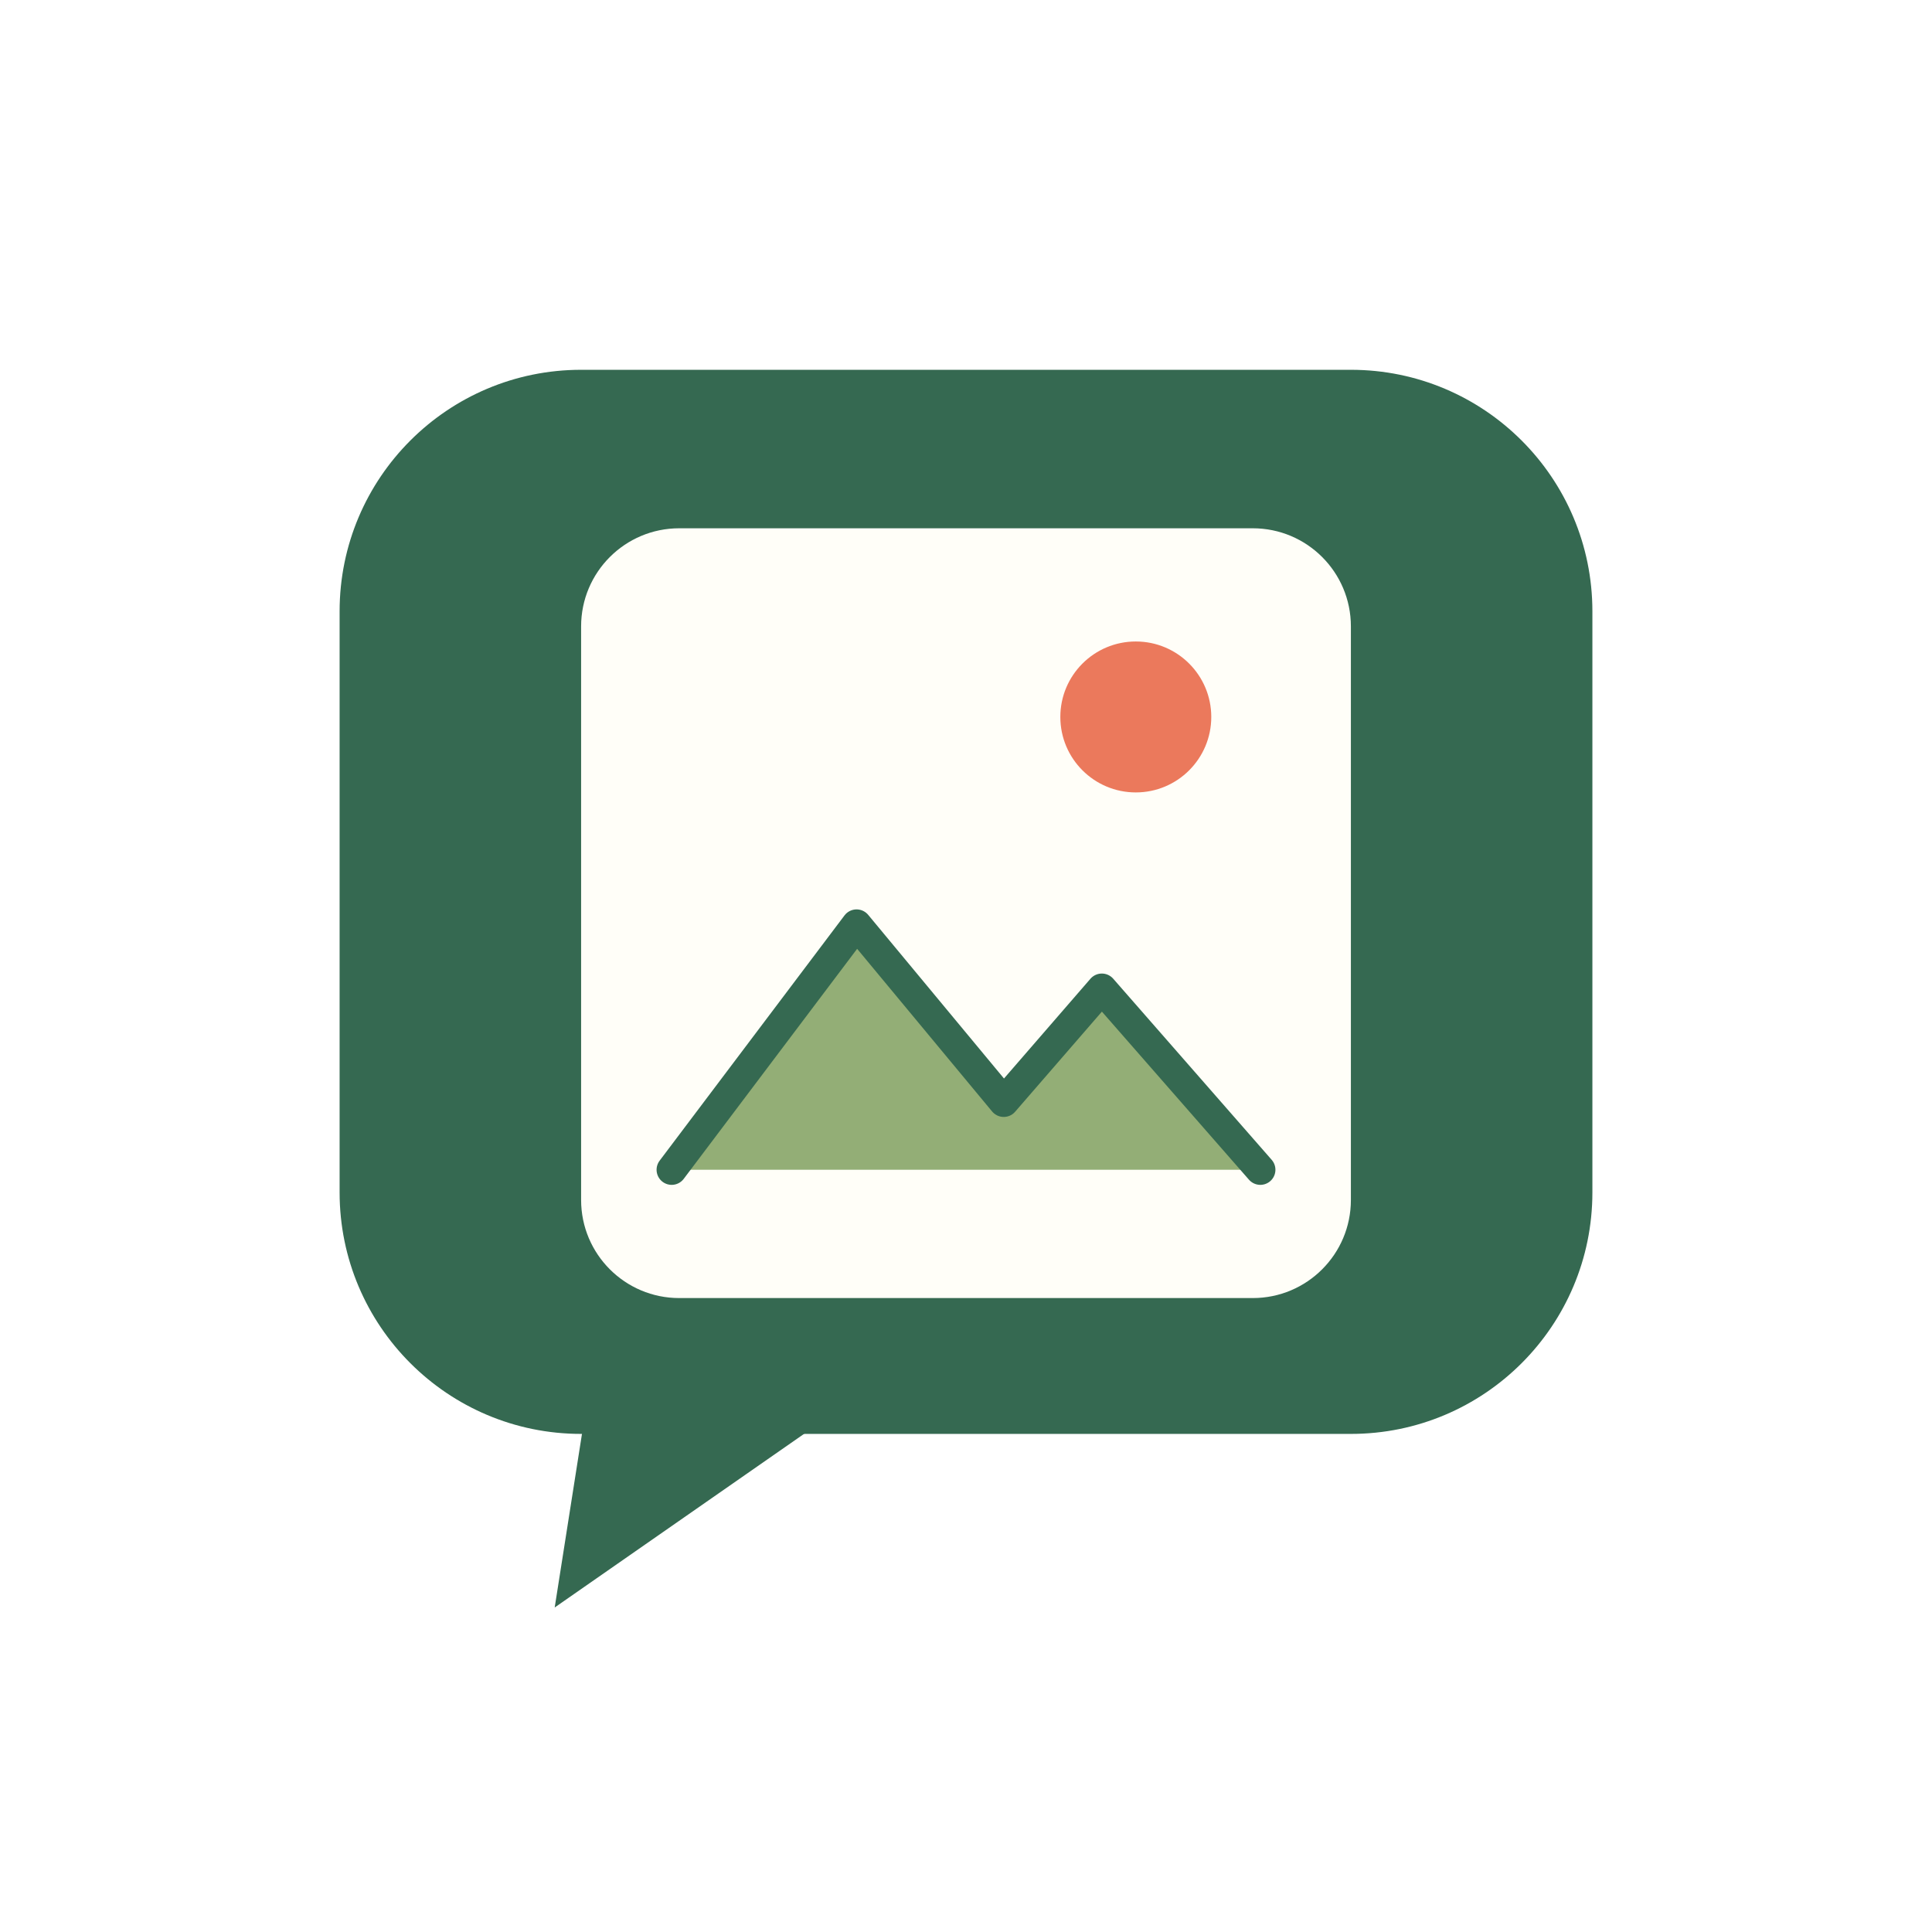
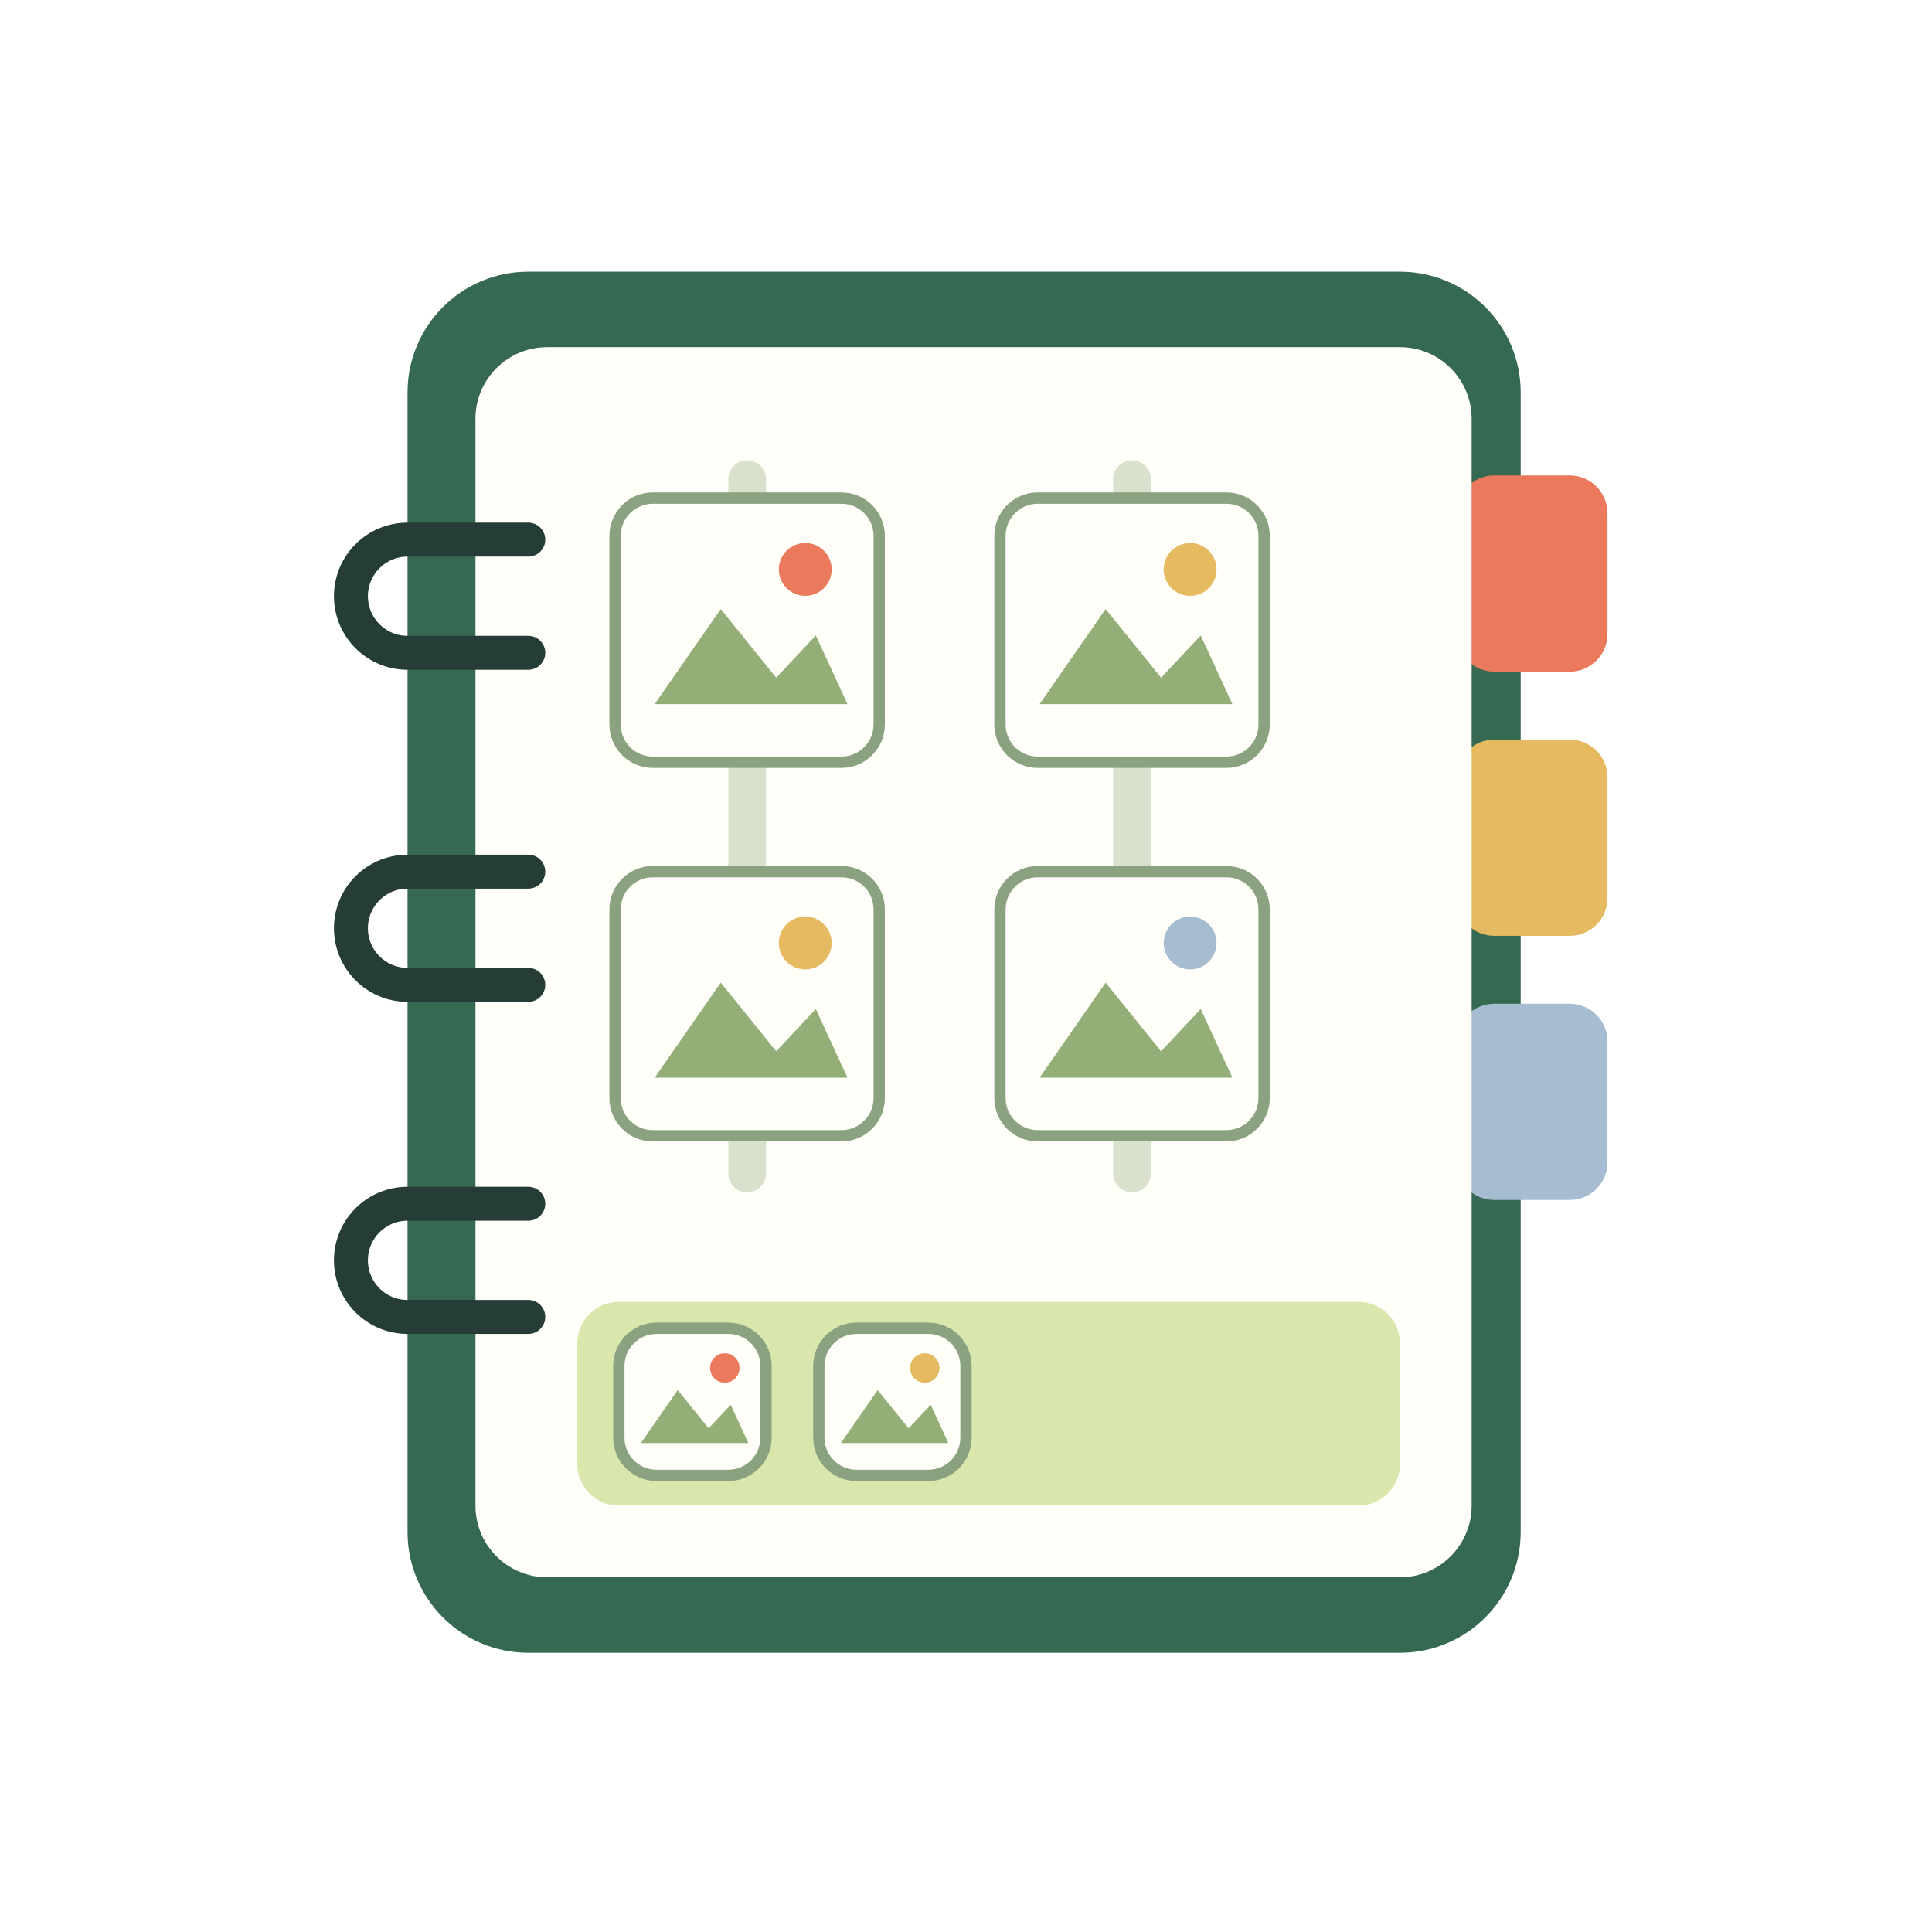
<svg xmlns="http://www.w3.org/2000/svg" viewBox="0 0 512 512">
-   <rect x="90" y="98" width="332" height="282" rx="64" fill="#356951" />
-   <path d="m158 356-11 70 79-55" fill="#356951" />
-   <rect x="154" y="140" width="204" height="204" rx="26" fill="#fffef8" />
-   <circle cx="301" cy="190" r="20" fill="#eb795c" />
-   <path d="m178 310 49-65 39 47 26-30 42 48z" fill="#93ae76" />
-   <path d="m178 310 49-65 39 47 26-30 42 48" fill="none" stroke="#356951" stroke-width="8" stroke-linecap="round" stroke-linejoin="round" />
+   <rect x="108" y="72" width="295" height="366" rx="32" fill="#356951" />
+   <rect x="386" y="126" width="40" height="52" rx="10" fill="#eb795c" />
+   <rect x="386" y="196" width="40" height="52" rx="10" fill="#e5ba60" />
+   <rect x="386" y="266" width="40" height="52" rx="10" fill="#a6bcd1" />
+   <rect x="126" y="92" width="264" height="326" rx="19" fill="#fffef8" />
+   <rect x="193" y="122" width="10" height="194" rx="5" fill="#d9e1cc" />
+   <rect x="295" y="122" width="10" height="194" rx="5" fill="#d9e1cc" />
+   <path d="M140 143h-32a15 15 0 0 0 0 30h32" fill="none" stroke="#263c36" stroke-width="9" stroke-linecap="round" />
+   <path d="M140 231h-32a15 15 0 0 0 0 30h32" fill="none" stroke="#263c36" stroke-width="9" stroke-linecap="round" />
+   <path d="M140 319h-32a15 15 0 0 0 0 30h32" fill="none" stroke="#263c36" stroke-width="9" stroke-linecap="round" />
+   <rect x="163" y="132" width="70" height="70" rx="10" fill="#fffef8" stroke="#8ba280" stroke-width="3" />
+   <circle cx="213.4" cy="150.9" r="7.0" fill="#eb795c" />
+   <polygon points="173.5,186.6 191.0,161.4 205.7,179.6 216.2,168.4 224.6,186.6" fill="#93ae76" />
+   <rect x="265" y="132" width="70" height="70" rx="10" fill="#fffef8" stroke="#8ba280" stroke-width="3" />
+   <circle cx="315.4" cy="150.9" r="7.0" fill="#e5ba60" />
+   <polygon points="275.5,186.6 293.0,161.4 307.7,179.6 318.2,168.4 326.6,186.6" fill="#93ae76" />
+   <rect x="163" y="231" width="70" height="70" rx="10" fill="#fffef8" stroke="#8ba280" stroke-width="3" />
+   <circle cx="213.4" cy="249.9" r="7.0" fill="#e5ba60" />
+   <polygon points="173.5,285.6 191.0,260.4 205.7,278.6 216.2,267.4 224.6,285.6" fill="#93ae76" />
+   <rect x="265" y="231" width="70" height="70" rx="10" fill="#fffef8" stroke="#8ba280" stroke-width="3" />
+   <circle cx="315.4" cy="249.9" r="7.0" fill="#a6bcd1" />
+   <polygon points="275.5,285.6 293.0,260.4 307.7,278.6 318.2,267.4 326.6,285.6" fill="#93ae76" />
+   <rect x="153" y="345" width="218" height="54" rx="11" fill="#d9e7ad" />
+   <rect x="164" y="352" width="39" height="39" rx="10" fill="#fffef8" stroke="#8ba280" stroke-width="3" />
+   <circle cx="192.08" cy="362.53" r="3.9" fill="#eb795c" />
+   <polygon points="169.85,382.42 179.6,368.38 187.79,378.52 193.64,372.28 198.32,382.42" fill="#93ae76" />
+   <rect x="217" y="352" width="39" height="39" rx="10" fill="#fffef8" stroke="#8ba280" stroke-width="3" />
+   <circle cx="245.08" cy="362.53" r="3.9" fill="#e5ba60" />
+   <polygon points="222.85,382.42 232.6,368.38 240.79,378.52 246.64,372.28 251.32,382.42" fill="#93ae76" />
</svg>
